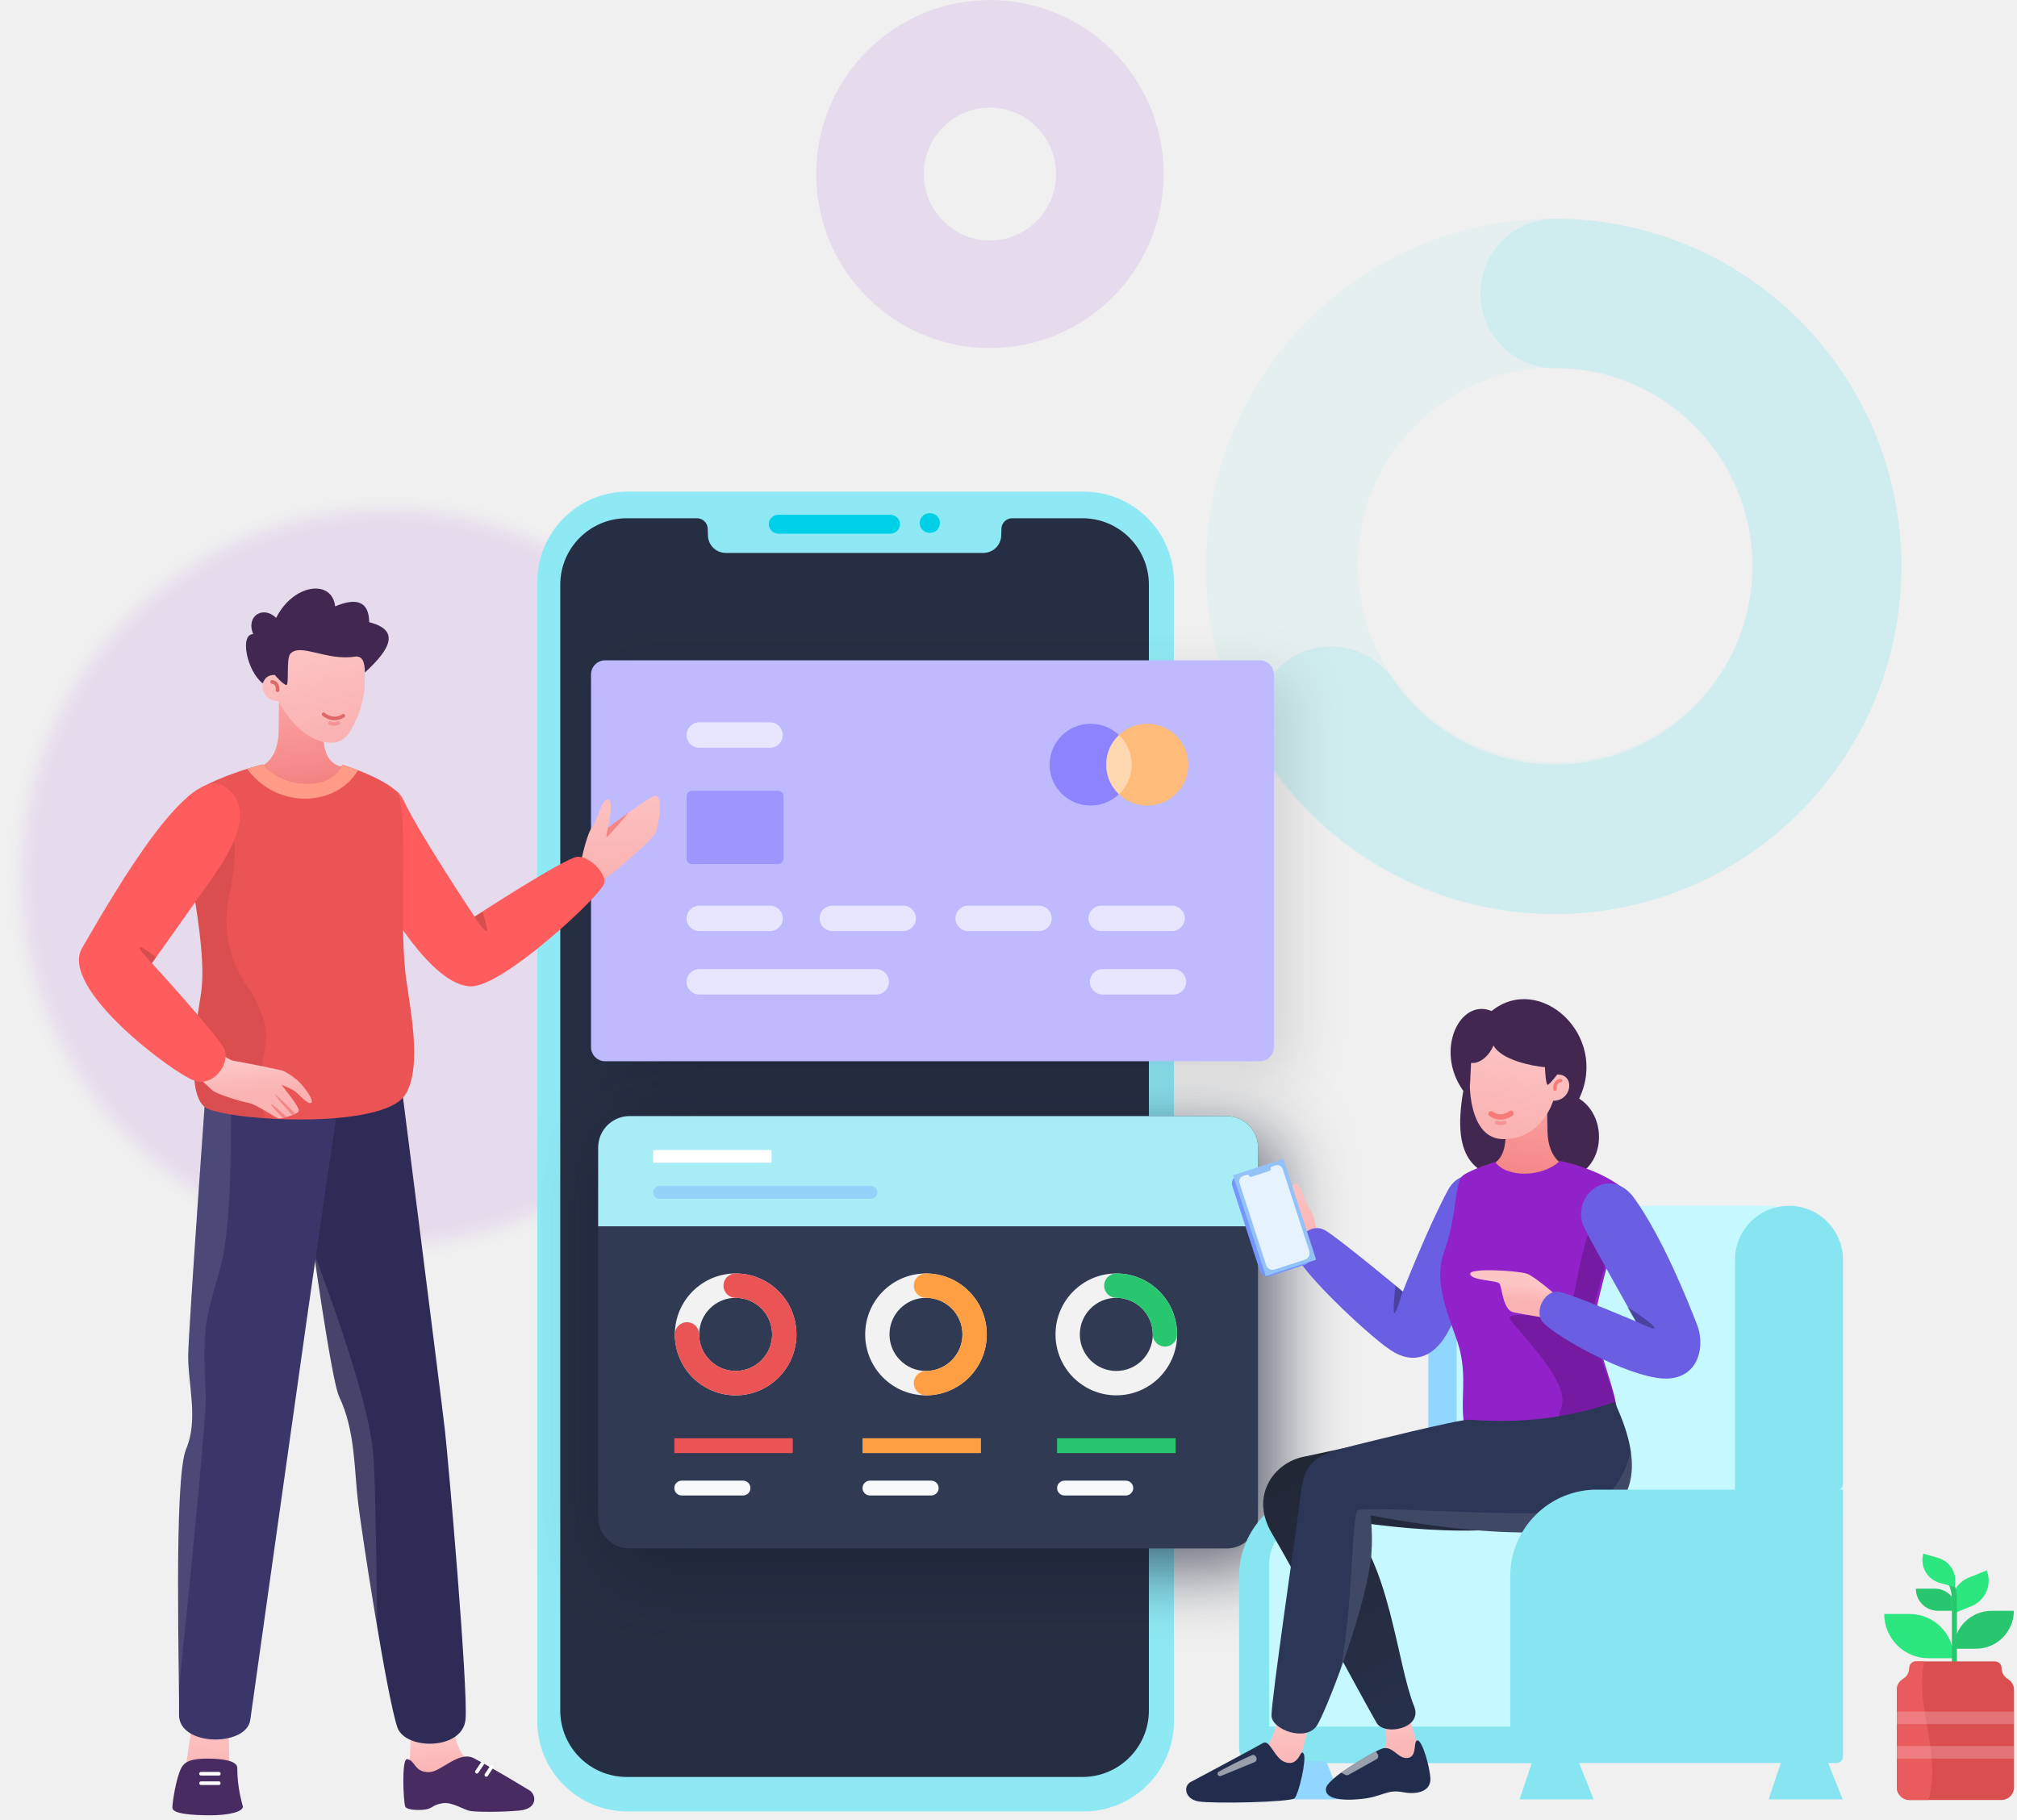
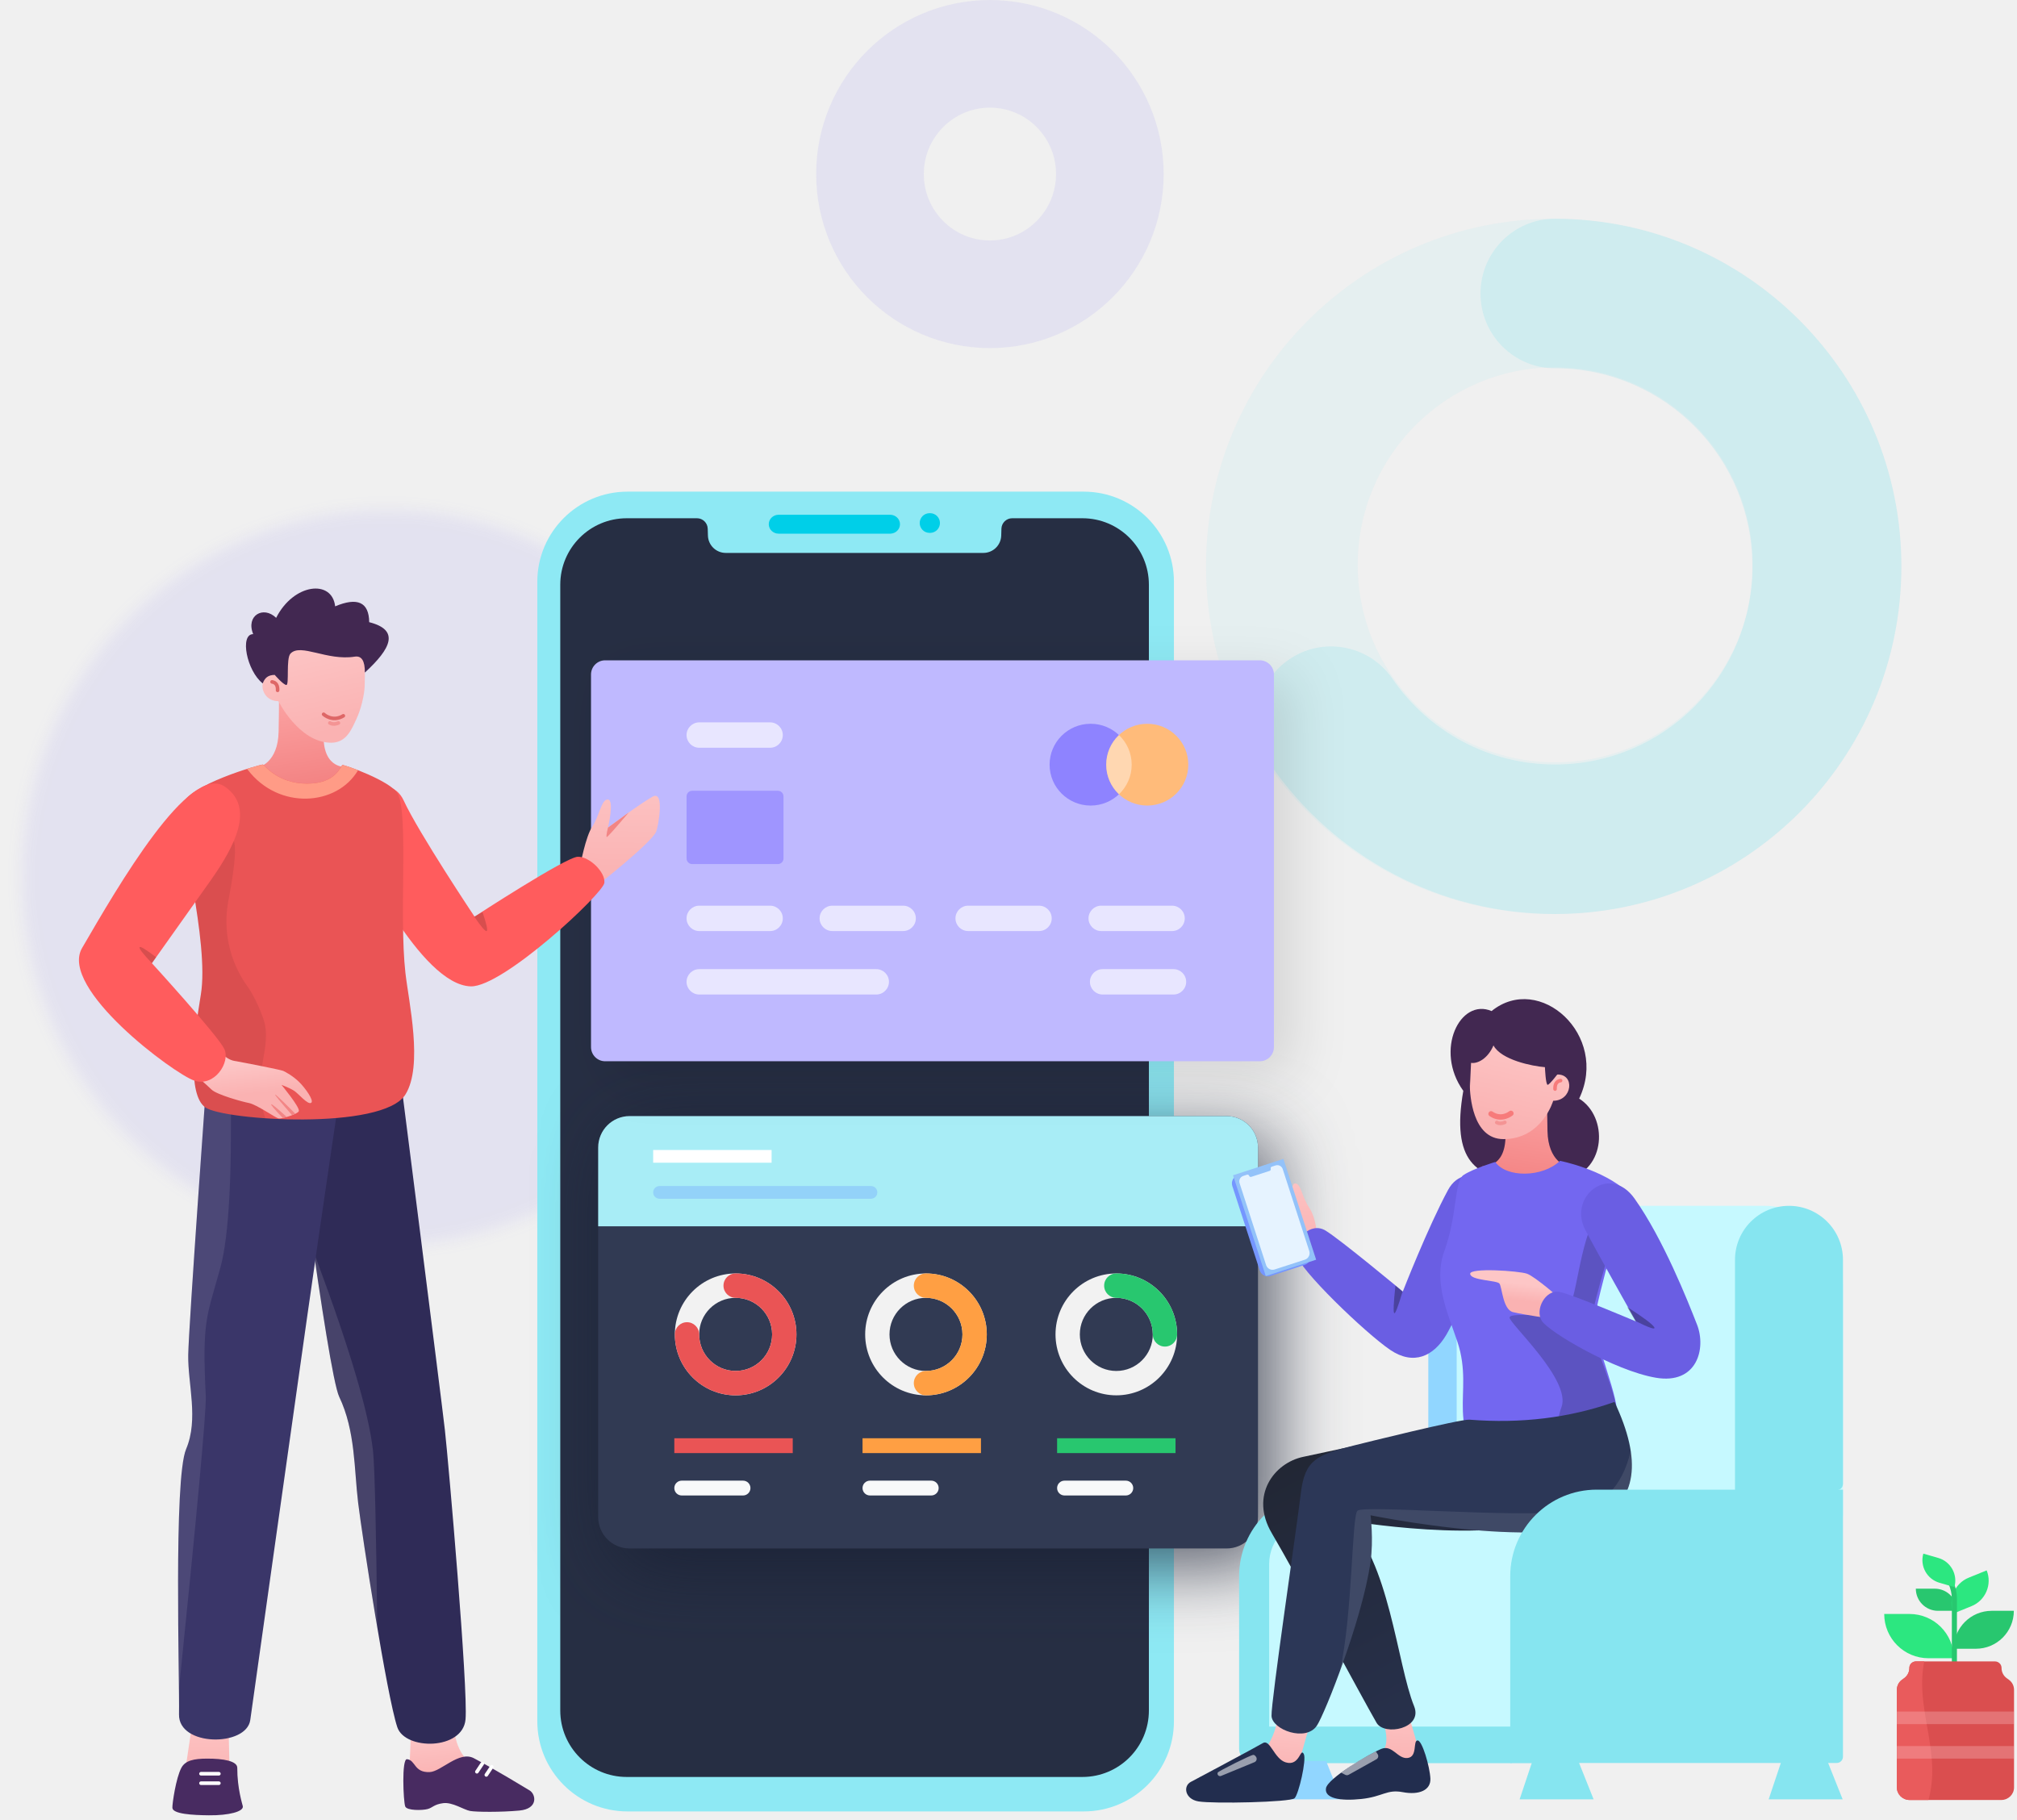
<svg xmlns="http://www.w3.org/2000/svg" xmlns:xlink="http://www.w3.org/1999/xlink" width="562px" height="507px" viewBox="0 0 562 507" version="1.1">
  <defs>
    <filter x="-2.9%" y="-2.9%" width="105.9%" height="105.9%" filterUnits="objectBoundingBox" id="filter-1">
      <feGaussianBlur stdDeviation="2" in="SourceGraphic" />
    </filter>
    <path d="M18.522,0 L38.087,0 C39.71,5.90024691e-16 41.039,1.291 41.086,2.913 L41.142,4.831 C41.219,7.521 43.423,9.661 46.114,9.661 L117.894,9.661 C120.585,9.661 122.788,7.521 122.866,4.831 L122.921,2.913 C122.968,1.291 124.297,2.07451057e-15 125.92,0 L145.486,0 C155.715,-2.00502105e-14 164.008,8.293 164.008,18.522 L164.008,332.223 C164.008,342.452 155.715,350.745 145.486,350.745 L18.522,350.745 C8.293,350.745 -2.29997126e-15,342.452 0,332.223 L0,18.522 C-4.8054561e-15,8.293 8.293,-8.77902741e-15 18.522,0 Z" id="path-2" />
    <path d="M8.757,0 L175.092,0 C179.928,-1.80700981e-14 183.848,3.921 183.848,8.757 L183.848,111.729 C183.848,116.565 179.928,120.486 175.092,120.486 L8.757,120.486 C3.921,120.486 -1.00658751e-14,116.565 0,111.729 L0,8.757 C-5.92265936e-16,3.921 3.921,4.44111258e-15 8.757,0 Z" id="path-4" />
    <filter x="-15.0%" y="-22.8%" width="135.4%" height="153.9%" filterUnits="objectBoundingBox" id="filter-6">
      <feOffset dx="5" dy="5" in="SourceAlpha" result="shadowOffsetOuter1" />
      <feGaussianBlur stdDeviation="10" in="shadowOffsetOuter1" result="shadowBlurOuter1" />
      <feColorMatrix values="0 0 0 0 0.086   0 0 0 0 0.114   0 0 0 0 0.192  0 0 0 0.7 0" type="matrix" in="shadowBlurOuter1" />
    </filter>
    <path d="M3.944,0 L186.337,0 C188.515,0 190.281,1.771 190.281,3.955 L190.281,107.769 C190.281,109.953 188.515,111.723 186.337,111.723 L3.944,111.723 C1.766,111.723 0,109.953 0,107.769 L0,3.955 C0,1.771 1.766,0 3.944,0 Z" id="path-7" />
    <filter x="-9.5%" y="-17.9%" width="125.2%" height="143.0%" filterUnits="objectBoundingBox" id="filter-8">
      <feOffset dx="6" dy="4" in="SourceAlpha" result="shadowOffsetOuter1" />
      <feGaussianBlur stdDeviation="7" in="shadowOffsetOuter1" result="shadowBlurOuter1" />
      <feColorMatrix values="0 0 0 0 0.019   0 0 0 0 0.019   0 0 0 0 0.019  0 0 0 0.11 0" type="matrix" in="shadowBlurOuter1" />
    </filter>
    <linearGradient x1="42.314%" y1="12.631%" x2="50%" y2="69.62%" id="linearGradient-9">
      <stop stop-color="#FDC6C6" offset="0%" />
      <stop stop-color="#FAB2B2" offset="100%" />
    </linearGradient>
    <linearGradient x1="46.204%" y1="-28.186%" x2="50%" y2="91.05%" id="linearGradient-10">
      <stop stop-color="#FDC6C6" offset="0%" />
      <stop stop-color="#FAB2B2" offset="100%" />
    </linearGradient>
    <linearGradient x1="44.814%" y1="-28.186%" x2="62.813%" y2="121.547%" id="linearGradient-11">
      <stop stop-color="#FFAFAF" offset="0%" />
      <stop stop-color="#F07777" offset="100%" />
    </linearGradient>
    <linearGradient x1="31.713%" y1="-6.922%" x2="55.144%" y2="91.239%" id="linearGradient-12">
      <stop stop-color="#FDC6C6" offset="0%" />
      <stop stop-color="#FAB2B2" offset="100%" />
    </linearGradient>
    <linearGradient x1="45.013%" y1="-28.186%" x2="50%" y2="91.05%" id="linearGradient-13">
      <stop stop-color="#FDC6C6" offset="0%" />
      <stop stop-color="#FAB2B2" offset="100%" />
    </linearGradient>
    <linearGradient x1="42.314%" y1="21.16%" x2="50%" y2="65.142%" id="linearGradient-14">
      <stop stop-color="#FDC6C6" offset="0%" />
      <stop stop-color="#FAB2B2" offset="100%" />
    </linearGradient>
    <linearGradient x1="45.136%" y1="-28.186%" x2="62.017%" y2="121.547%" id="linearGradient-15">
      <stop stop-color="#FFAFAF" offset="0%" />
      <stop stop-color="#F07777" offset="100%" />
    </linearGradient>
    <linearGradient x1="31.713%" y1="-6.211%" x2="55.144%" y2="90.724%" id="linearGradient-16">
      <stop stop-color="#FDC6C6" offset="0%" />
      <stop stop-color="#FAB2B2" offset="100%" />
    </linearGradient>
    <linearGradient x1="42.314%" y1="-3.865%" x2="50%" y2="78.281%" id="linearGradient-17">
      <stop stop-color="#FDC6C6" offset="0%" />
      <stop stop-color="#FAB2B2" offset="100%" />
    </linearGradient>
    <linearGradient x1="28.503%" y1="98.647%" x2="77.061%" y2="9.201%" id="linearGradient-18">
      <stop stop-color="#28324F" offset="0%" />
      <stop stop-color="#222735" offset="100%" />
    </linearGradient>
    <linearGradient x1="44.36%" y1="-28.186%" x2="50%" y2="91.05%" id="linearGradient-19">
      <stop stop-color="#FDC6C6" offset="0%" />
      <stop stop-color="#FAB2B2" offset="100%" />
    </linearGradient>
    <linearGradient x1="42.314%" y1="28.061%" x2="50%" y2="61.519%" id="linearGradient-20">
      <stop stop-color="#FDC6C6" offset="0%" />
      <stop stop-color="#FAB2B2" offset="100%" />
    </linearGradient>
    <linearGradient x1="42.314%" y1="8.533%" x2="50%" y2="71.772%" id="linearGradient-21">
      <stop stop-color="#FDC6C6" offset="0%" />
      <stop stop-color="#FAB2B2" offset="100%" />
    </linearGradient>
    <path d="M5.338,0 L27.313,0 C28.339,0 29.171,0.815 29.171,1.82 L29.171,1.872 C29.171,2.984 29.712,4.03 30.626,4.688 L31.196,5.099 C32.111,5.757 32.651,6.803 32.651,7.915 L32.651,35.125 C32.651,37.055 31.053,38.62 29.082,38.62 L3.568,38.62 C1.598,38.62 1.64410348e-13,37.055 1.64410348e-13,35.125 L1.64410348e-13,7.915 C1.64410348e-13,6.803 0.54,5.757 1.455,5.099 L2.024,4.688 C2.878,4.074 3.405,3.122 3.472,2.094 L3.479,1.82 C3.479,0.815 4.311,0 5.338,0 Z" id="path-22" />
  </defs>
  <g id="📝-Pages-New" stroke="none" stroke-width="1" fill="none" fill-rule="evenodd">
    <g id="Error-Dark" transform="translate(-436, -288)">
      <g id="Illustration" transform="translate(442, 303)">
        <g id="Shape">
-           <ellipse id="Oval" fill="#9122c9" opacity="0.1" filter="url(#filter-1)" cx="101.745" cy="229.5" rx="101.745" ry="102.5" />
+           <ellipse id="Oval" fill="#7367f0" opacity="0.1" filter="url(#filter-1)" cx="101.745" cy="229.5" rx="101.745" ry="102.5" />
          <path d="M426.906,45.956 C373.404,45.956 330.032,89.326 330.032,142.826 C330.032,196.326 373.404,239.696 426.906,239.696 C480.408,239.696 523.78,196.326 523.78,142.826 C523.78,89.326 480.408,45.956 426.906,45.956 Z M427.346,87.346 C457.745,87.346 482.388,111.988 482.388,142.386 C482.388,172.784 457.745,197.426 427.346,197.426 C396.947,197.426 372.304,172.784 372.304,142.386 C372.304,111.988 396.947,87.346 427.346,87.346 Z" id="Oval" fill="#00CFE8" fill-rule="nonzero" opacity="0.05" />
-           <ellipse id="Oval" stroke="#9122c9" stroke-width="30" opacity="0.1" cx="269.823" cy="33.5" rx="33.416" ry="33.5" />
+           <ellipse id="Oval" stroke="#7367f0" stroke-width="30" opacity="0.1" cx="269.823" cy="33.5" rx="33.416" ry="33.5" />
          <path d="M427.271,45.956 C480.572,45.956 523.78,89.326 523.78,142.826 C523.78,196.326 480.572,239.696 427.271,239.696 C395.161,239.696 365.687,223.816 347.797,197.796 C341.287,188.326 343.657,175.352 353.091,168.817 C362.43,162.348 375.192,164.615 381.764,173.849 L381.961,174.131 C392.182,188.997 408.951,198.032 427.271,198.032 C457.647,198.032 482.271,173.315 482.271,142.826 C482.271,112.642 458.137,88.116 428.181,87.628 L427.271,87.621 C415.809,87.621 406.517,78.294 406.517,66.788 C406.517,55.283 415.809,45.956 427.271,45.956 Z" id="Path" fill="#00CFE8" fill-rule="nonzero" opacity="0.1" />
        </g>
        <g id="Mobile-Banking-App" transform="translate(16, 122)">
          <g id="Phone3" transform="translate(127.7104, 0)">
            <path d="M25.137,0 L152.247,0 C166.13,-2.55022564e-15 177.384,11.254 177.384,25.137 L177.384,342.625 C177.384,356.508 166.13,367.762 152.247,367.762 L25.137,367.762 C11.254,367.762 -2.32880507e-14,356.508 -2.49882011e-14,342.625 L-2.49882011e-14,25.137 C-2.66883515e-14,11.254 11.254,2.55022564e-15 25.137,0 Z" id="Rectangle" fill="#8EE9F4" />
            <g id="Group-48" transform="translate(6.397456, 7.41094)">
              <mask id="mask-3" fill="white">
                <use xlink:href="#path-2" />
              </mask>
              <use id="Rectangle" fill="#262E43" xlink:href="#path-2" />
              <ellipse id="Oval" fill-opacity="0.549" fill="#E97EFF" mask="url(#mask-3)" cx="62.18" cy="213.477" rx="14.067" ry="14.053" />
              <path d="M24.589,60.217 L140.653,60.217 C143.199,60.217 145.264,62.281 145.264,64.828 C145.264,67.374 143.199,69.439 140.653,69.439 L24.589,69.439 C22.043,69.439 19.978,67.374 19.978,64.828 C19.978,62.281 22.043,60.217 24.589,60.217 Z" id="Rectangle" fill-opacity="0.549" fill="#E97EFF" mask="url(#mask-3)" />
            </g>
            <path d="M98.307,6.438 C99.824,6.438 101.054,7.618 101.054,9.073 C101.054,10.496 99.878,11.655 98.408,11.706 L98.307,11.708 L67.24,11.708 C65.722,11.708 64.492,10.528 64.492,9.073 C64.492,7.65 65.668,6.491 67.139,6.44 L67.24,6.438 L98.307,6.438 Z" id="Path" fill="#00CFE8" fill-rule="nonzero" />
            <path d="M109.441,5.999 C110.958,5.999 112.188,7.228 112.188,8.744 C112.188,10.226 111.012,11.434 109.542,11.487 L109.441,11.488 L109.297,11.488 C107.779,11.488 106.549,10.26 106.549,8.744 C106.549,7.262 107.725,6.054 109.196,6.001 L109.297,5.999 L109.441,5.999 Z" id="Path" fill="#00CFE8" fill-rule="nonzero" />
          </g>
          <g id="BoardPieChart" transform="translate(144.6719, 174)">
            <mask id="mask-5" fill="white">
              <use xlink:href="#path-4" />
            </mask>
            <g id="Rectangle">
              <use fill="black" fill-opacity="1" filter="url(#filter-6)" xlink:href="#path-4" />
              <use fill="#313A53" fill-rule="evenodd" xlink:href="#path-4" />
            </g>
            <polygon id="Rectangle" fill="#A8EDF6" mask="url(#mask-5)" points="-4.125 -4.725 188.562 -4.725 188.562 30.712 -4.125 30.712" />
            <path d="M17.093,19.49 L76.01,19.49 C76.989,19.49 77.782,20.284 77.782,21.262 C77.782,22.241 76.989,23.034 76.01,23.034 L17.093,23.034 C16.114,23.034 15.321,22.241 15.321,21.262 C15.321,20.284 16.114,19.49 17.093,19.49 Z" id="Rectangle" fill="#6FA3FF" opacity="0.366" mask="url(#mask-5)" />
            <rect id="Rectangle" fill="#FFFFFF" mask="url(#mask-5)" x="15.321" y="9.45" width="32.998" height="3.544" />
            <rect id="Rectangle" fill="#EA5455" mask="url(#mask-5)" x="21.213" y="89.774" width="32.998" height="4.134" />
            <path d="M23.28,101.586 L40.359,101.586 C41.501,101.586 42.427,102.512 42.427,103.653 C42.427,104.795 41.501,105.72 40.359,105.72 L23.28,105.72 C22.139,105.72 21.213,104.795 21.213,103.653 C21.213,102.512 22.139,101.586 23.28,101.586 Z" id="Rectangle" fill="#F8F9FA" mask="url(#mask-5)" />
            <rect id="Rectangle" fill="#FF9F43" fill-rule="nonzero" mask="url(#mask-5)" x="73.657" y="89.774" width="32.998" height="4.134" />
            <path d="M75.724,101.586 L92.803,101.586 C93.945,101.586 94.87,102.512 94.87,103.653 C94.87,104.795 93.945,105.72 92.803,105.72 L75.724,105.72 C74.583,105.72 73.657,104.795 73.657,103.653 C73.657,102.512 74.583,101.586 75.724,101.586 Z" id="Rectangle" fill="#F8F9FA" mask="url(#mask-5)" />
            <rect id="Rectangle" fill="#28C76F" mask="url(#mask-5)" x="127.869" y="89.774" width="32.998" height="4.134" />
            <path d="M129.936,101.586 L147.015,101.586 C148.157,101.586 149.082,102.512 149.082,103.653 C149.082,104.795 148.157,105.72 147.015,105.72 L129.936,105.72 C128.794,105.72 127.869,104.795 127.869,103.653 C127.869,102.512 128.794,101.586 129.936,101.586 Z" id="Rectangle" fill="#F8F9FA" mask="url(#mask-5)" />
            <g id="Group-37" mask="url(#mask-5)">
              <g transform="translate(21.21326, 46.65873)" id="Group-5">
                <g transform="translate(0.147314, 0.147654)" />
              </g>
            </g>
            <g id="Group-3" mask="url(#mask-5)">
              <g transform="translate(127.4269, 43.8533)">
                <path d="M16.941,33.96 C26.297,33.96 33.882,26.358 33.882,16.98 C33.882,7.602 26.297,0 16.941,0 C7.585,0 0,7.602 0,16.98 C0,26.358 7.585,33.96 16.941,33.96 Z M16.941,27.168 C11.327,27.168 6.776,22.607 6.776,16.98 C6.776,11.353 11.327,6.792 16.941,6.792 C22.555,6.792 27.106,11.353 27.106,16.98 C27.106,22.607 22.555,27.168 16.941,27.168 Z" id="Oval" fill="#F2F2F2" />
                <path d="M33.882,16.98 C33.882,7.602 26.297,0 16.941,0 C15.07,0 13.553,1.52 13.553,3.396 C13.553,5.272 15.07,6.792 16.941,6.792 C22.491,6.792 27.002,11.25 27.104,16.789 L27.106,16.98 C27.106,18.856 28.623,20.376 30.494,20.376 C32.365,20.376 33.882,18.856 33.882,16.98 Z" id="Path" fill="#28C76F" />
              </g>
            </g>
            <g id="Group-4" mask="url(#mask-5)">
              <g transform="translate(74.39373, 43.8533)">
                <path d="M16.941,33.96 C26.297,33.96 33.882,26.358 33.882,16.98 C33.882,7.602 26.297,0 16.941,0 C7.585,0 0,7.602 0,16.98 C0,26.358 7.585,33.96 16.941,33.96 Z M16.941,27.168 C11.327,27.168 6.776,22.607 6.776,16.98 C6.776,11.353 11.327,6.792 16.941,6.792 C22.555,6.792 27.106,11.353 27.106,16.98 C27.106,22.607 22.555,27.168 16.941,27.168 Z" id="Oval" fill="#F2F2F2" fill-rule="evenodd" />
                <path d="M16.941,33.96 C26.297,33.96 33.882,26.358 33.882,16.98 C33.882,7.602 26.297,0 16.941,0 C15.07,0 13.553,1.52 13.553,3.396 C13.553,5.272 15.07,6.792 16.941,6.792 C22.555,6.792 27.106,11.353 27.106,16.98 C27.106,22.543 22.658,27.065 17.132,27.167 L16.941,27.168 C15.07,27.168 13.553,28.689 13.553,30.564 C13.553,32.44 15.07,33.96 16.941,33.96 Z" id="Path" fill="#FF9F43" fill-rule="nonzero" />
              </g>
            </g>
            <g id="Group-6" mask="url(#mask-5)">
              <g transform="translate(21.36058, 43.8533)">
                <path d="M16.941,33.96 C26.297,33.96 33.882,26.358 33.882,16.98 C33.882,7.602 26.297,0 16.941,0 C7.585,0 0,7.602 0,16.98 C0,26.358 7.585,33.96 16.941,33.96 Z M16.941,27.168 C11.327,27.168 6.776,22.607 6.776,16.98 C6.776,11.353 11.327,6.792 16.941,6.792 C22.555,6.792 27.106,11.353 27.106,16.98 C27.106,22.607 22.555,27.168 16.941,27.168 Z" id="Oval" fill="#F2F2F2" />
                <path d="M0,16.98 C0,26.358 7.585,33.96 16.941,33.96 C26.297,33.96 33.882,26.358 33.882,16.98 C33.882,7.602 26.297,0 16.941,0 C15.07,0 13.553,1.52 13.553,3.396 C13.553,5.272 15.07,6.792 16.941,6.792 C22.555,6.792 27.106,11.353 27.106,16.98 C27.106,22.607 22.555,27.168 16.941,27.168 C11.327,27.168 6.776,22.607 6.776,16.98 C6.776,15.105 5.259,13.584 3.388,13.584 C1.517,13.584 0,15.105 0,16.98 Z" id="Path" fill="#EA5455" />
              </g>
            </g>
          </g>
          <g id="VisaCard2" transform="translate(142.6764, 47)">
            <g id="Rectangle">
              <use fill="black" fill-opacity="1" filter="url(#filter-8)" xlink:href="#path-7" />
              <use fill="#BFB9FF" fill-rule="evenodd" xlink:href="#path-7" />
            </g>
            <g id="Group-46" transform="translate(26.61962, 16.69957)">
              <g id="Group-45" transform="translate(0, 0.982327)">
                <g id="Group-43" transform="translate(101.1545, 0)">
                  <ellipse id="Oval" fill="#8E83FF" cx="11.437" cy="11.395" rx="11.437" ry="11.395" />
                  <ellipse id="Oval-Copy-10" fill="#FFBB7A" cx="27.211" cy="11.395" rx="11.437" ry="11.395" />
                  <path d="M19.22,3.243 L19.325,3.145 C21.511,5.22 22.873,8.149 22.873,11.395 C22.873,14.641 21.511,17.57 19.325,19.645 C17.137,17.571 15.775,14.641 15.775,11.395 C15.775,8.2 17.094,5.312 19.22,3.243 L19.325,3.145 L19.22,3.243 Z" id="Path" fill-opacity="0.416" fill="#FFFFFF" />
                </g>
                <path d="M1.577,18.664 L25.437,18.664 C26.308,18.664 27.014,19.368 27.014,20.236 L27.014,37.525 C27.014,38.393 26.308,39.097 25.437,39.097 L1.577,39.097 C0.706,39.097 4.37832775e-14,38.393 4.37832775e-14,37.525 L4.37832775e-14,20.236 C4.37832775e-14,19.368 0.706,18.664 1.577,18.664 Z" id="Rectangle" fill="#9F95FF" />
              </g>
              <g id="Group-44" transform="translate(0, 0.589397)" fill="#FFFFFF" fill-opacity="0.647">
                <path d="M3.549,51.081 L23.268,51.081 C25.228,51.081 26.817,52.664 26.817,54.617 C26.817,56.57 25.228,58.154 23.268,58.154 L3.549,58.154 C1.589,58.154 -9.10692171e-14,56.57 -9.10692171e-14,54.617 C-9.10692171e-14,52.664 1.589,51.081 3.549,51.081 Z" id="Rectangle" />
                <path d="M3.549,68.763 L52.845,68.763 C54.805,68.763 56.394,70.346 56.394,72.299 C56.394,74.252 54.805,75.836 52.845,75.836 L3.549,75.836 C1.589,75.836 -8.7566555e-14,74.252 -8.7566555e-14,72.299 C-8.7566555e-14,70.346 1.589,68.763 3.549,68.763 Z" id="Rectangle" />
                <path d="M115.943,68.763 L135.661,68.763 C137.622,68.763 139.211,70.346 139.211,72.299 C139.211,74.252 137.622,75.836 135.661,75.836 L115.943,75.836 C113.983,75.836 112.394,74.252 112.394,72.299 C112.394,70.346 113.983,68.763 115.943,68.763 Z" id="Rectangle" />
                <path d="M3.549,0 L23.268,0 C25.228,0 26.817,1.583 26.817,3.536 C26.817,5.489 25.228,7.073 23.268,7.073 L3.549,7.073 C1.589,7.073 0,5.489 0,3.536 C0,1.583 1.589,0 3.549,0 Z" id="Rectangle" />
                <path d="M40.62,51.081 L60.338,51.081 C62.298,51.081 63.887,52.664 63.887,54.617 C63.887,56.57 62.298,58.154 60.338,58.154 L40.62,58.154 C38.659,58.154 37.07,56.57 37.07,54.617 C37.07,52.664 38.659,51.081 40.62,51.081 Z" id="Rectangle-Copy-38" />
                <path d="M78.479,51.081 L98.197,51.081 C100.157,51.081 101.746,52.664 101.746,54.617 C101.746,56.57 100.157,58.154 98.197,58.154 L78.479,58.154 C76.518,58.154 74.929,56.57 74.929,54.617 C74.929,52.664 76.518,51.081 78.479,51.081 Z" id="Rectangle-Copy-39" />
                <path d="M115.549,51.081 L135.267,51.081 C137.227,51.081 138.816,52.664 138.816,54.617 C138.816,56.57 137.227,58.154 135.267,58.154 L115.549,58.154 C113.589,58.154 112,56.57 112,54.617 C112,52.664 113.589,51.081 115.549,51.081 Z" id="Rectangle-Copy-40" />
              </g>
            </g>
          </g>
          <g id="Men1.1" transform="translate(0, 27)">
            <g id="LLeg" transform="translate(58.5127, 131.4736)">
              <path d="M45.86,184.217 C45.86,184.217 45.724,192.9 51.056,195.984 C56.388,199.069 64.65,204.8 64.65,204.8 L33.223,205.865 L34.119,184.139 L45.86,184.217 Z" id="Path" fill="url(#linearGradient-9)" />
              <path d="M32.892,194.731 C35.322,194.982 34.791,198.497 39.2,198.326 C42.413,198.201 47.424,192.275 51.546,194.47 C57.837,197.82 65.214,202.338 67.023,203.413 C68.832,204.49 69.547,208.547 64.202,209.045 C59.09,209.521 52.191,209.468 50.462,209.153 C48.734,208.838 45.528,206.634 42.948,206.986 C40.369,207.339 40.075,208.228 38.634,208.622 C37.192,209.016 32.841,209.101 32.39,207.886 C31.872,206.492 31.353,194.573 32.892,194.731 Z" id="Path" fill="#482B61" />
              <path d="M30.456,-1.74975703e-14 C30.456,-1.74975703e-14 42.444,94.099 43.447,102.998 C44.449,111.898 49.952,175.205 49.199,183.65 C48.432,192.25 32.344,192.296 30.186,185.808 C27.232,176.926 20.404,132.541 19.274,123.272 C18.145,114.003 18.542,103.242 14.003,93.751 C10.753,86.956 -3.0465246e-14,2.413 -3.0465246e-14,2.413 L30.456,-1.74975703e-14 Z" id="Path" fill="#2F2B57" />
              <path d="M23.41,108.74 L23.452,109.164 C23.91,114.079 24.294,130.36 24.603,158.008 L23.913,153.878 C21.749,140.784 19.828,127.813 19.274,123.272 C18.169,114.196 18.526,103.69 14.28,94.346 L14.003,93.751 C12.573,90.761 9.689,72.711 6.908,53.437 L7.782,55.775 C17.065,80.742 22.275,98.398 23.41,108.74 Z" id="Path" fill-opacity="0.192" fill="#FFFFFF" opacity="0.591" />
              <line x1="53.869" y1="195.981" x2="52.366" y2="198.23" id="Path-10" stroke="#FFFFFF" stroke-linecap="round" />
              <line x1="56.495" y1="196.86" x2="54.991" y2="199.11" id="Path-10" stroke="#FFFFFF" stroke-linecap="round" />
            </g>
            <g id="RLeg" transform="translate(25.69442, 133.7766)">
              <polygon id="Path" fill="url(#linearGradient-10)" points="5.654 183.906 2.842 202.896 16.435 202.827 15.99 183.553" />
              <path d="M0.337,205.968 C0.291,204.86 1.323,197.674 2.842,194.829 C3.943,192.765 6.386,192.281 9.96,192.267 C14.57,192.249 18.422,192.946 18.417,194.829 C18.401,200.589 19.861,205.019 19.96,205.526 C20.248,207.011 16.125,208.119 10.493,208.063 C5.884,208.017 0.408,207.696 0.337,205.968 Z" id="Path" fill="#482B61" />
              <path d="M47.865,0.787 C47.865,0.787 41.632,42.784 37.86,69.357 C34.152,95.469 23.173,173.355 22.038,181.509 C20.997,188.994 1.985,188.994 2.185,179.929 C2.385,170.864 0.625,114.376 4.165,106.012 C7.705,97.649 4.623,87.915 4.752,79.79 C4.881,71.665 9.972,1.33 9.972,1.33 L47.865,0.787 Z" id="Path" fill="#3A3669" />
              <path d="M13.768,55.248 L13.47,56.328 C9.861,69.296 8.616,70.464 9.638,91.147 L9.649,91.567 C9.685,96.771 7.21,123.698 2.225,172.349 L2.203,169.325 C2.028,149.477 1.297,113.592 4.075,106.237 L4.165,106.012 C7.705,97.649 4.623,87.915 4.752,79.79 C4.881,71.665 9.972,1.33 9.972,1.33 L16.475,1.236 L16.542,4.458 C17.01,29.62 16.085,46.549 13.768,55.248 L13.768,55.248 Z" id="Path" fill-opacity="0.192" fill="#FFFFFF" opacity="0.462" />
              <line x1="8.313" y1="196.479" x2="13.289" y2="196.479" id="Path-9" stroke="#FFFFFF" stroke-linecap="round" />
              <line x1="8.313" y1="199.118" x2="13.289" y2="199.118" id="Path-9" stroke="#FFFFFF" stroke-linecap="round" />
            </g>
            <g id="Head" transform="translate(46.01984, 0)">
              <path d="M4.223,49.711 C4.223,49.711 9.43,48.483 9.611,39.907 C9.792,31.331 9.665,28.404 9.665,28.404 L22.01,28.196 C22.01,28.196 22.135,37.754 22.136,41.211 C22.141,50.495 28.578,49.711 28.578,49.711 C28.578,49.711 27.24,57.24 16.847,57.827 C8.732,58.287 4.223,49.711 4.223,49.711 Z" id="Path" fill="url(#linearGradient-11)" />
              <g id="Head1" transform="translate(0.513241, 0)">
                <path d="M8.018,24.069 C2.901,23.87 3.736,31.399 9.051,31.389 C9.051,31.389 14.763,42.933 23.732,42.963 C28.052,42.977 29.462,39.11 30.757,36.395 C32.052,33.68 33.002,29.618 33.081,27.132 C33.166,24.481 33.177,15.77 33.177,15.77 L7.819,15.759 L8.018,24.069 Z" id="Path" fill="url(#linearGradient-12)" />
                <path d="M23.37,37.586 C24.177,37.927 25.074,37.728 25.743,37.337" id="Path" stroke="#F49494" stroke-linecap="round" transform="translate(24.55681, 37.54876) rotate(6) translate(-24.55681, -37.54876) " />
                <path d="M8.529,28.493 C8.852,27.328 8.711,26.311 7.56,25.848" id="Path-8" stroke="#DE6767" stroke-linecap="round" transform="translate(8.119765, 27.17047) rotate(-13) translate(-8.119765, -27.17047) " />
                <path d="M8.018,24.069 C8.018,24.069 10.371,26.799 11.241,26.874 C12.112,26.949 11.119,19.487 12.401,18.128 C15.217,15.14 22.574,20.216 30.311,18.976 C32.222,18.67 33.16,20.15 33.126,23.415 C40.358,16.786 42.98,11.557 34.338,9.373 C34.269,3.763 31.058,2.355 24.849,4.957 C24.019,-2.622 13.291,-1.478 8.408,8.164 C4.873,4.707 -0.095,7.498 2.014,12.699 C-1.792,12.699 0.191,22.925 4.676,26.439 C5.211,24.904 6.189,24.069 8.018,24.069 Z" id="Path" fill="#422851" />
                <path d="M21.815,34.324 C21.815,34.324 23.572,37.18 27.012,36.159" id="Path" stroke="#DE6767" stroke-linecap="round" transform="translate(24.41357, 35.35145) rotate(-15) translate(-24.41357, -35.35145) " />
              </g>
            </g>
            <g id="LArm" transform="translate(75.02373, 54.90718)">
              <g id="Group-3" transform="translate(76.13706, 15.72189) rotate(4) translate(-76.13706, -15.72189) translate(65.13706, 2.221892)">
                <path d="M-6.9945718e-14,20.903 C-6.9945718e-14,20.903 0.893,12.681 2.627,9.701 C4.36,6.72 4.589,1.9 6.425,1.948 C8.26,1.997 6.968,9.757 6.968,9.757 C6.968,9.757 15.025,2.783 18.729,0.315 C22.109,-1.936 20.903,8.572 20.445,9.932 C19.355,13.172 5.027,26.111 5.027,26.111 C5.027,26.111 0.382,21.603 -6.9945718e-14,20.903 Z" id="Path" fill="url(#linearGradient-13)" />
                <path d="M6.968,9.757 C6.671,11.527 6.627,12.404 6.836,12.39 C7.045,12.375 8.915,9.963 12.444,5.155 L6.968,9.757 Z" id="Path" fill="#F28585" />
              </g>
              <path d="M15.44,4.122 C19.608,13.161 35.197,36.516 35.197,36.516 C35.197,36.516 60.742,19.861 63.992,19.826 C67.243,19.792 71.656,24.105 71.379,27.082 C71.101,30.058 43.132,56.166 34.162,55.947 C20.214,55.605 2.724,19.334 0.928,14.486 C-3.882,1.5 11.375,-4.694 15.44,4.122 Z" id="Path" fill="#FF5C5D" />
              <path d="M35.104,36.499 C37.071,39.38 38.23,40.726 38.582,40.536 C38.935,40.347 38.548,38.587 37.423,35.254 L35.104,36.499 Z" id="Path-5" fill-opacity="0.16" fill="#000000" />
            </g>
            <g id="Body" transform="translate(28.63671, 49.0406)">
              <path d="M0.131,11.435 C-1.177,17.711 7.785,49.341 5.319,64.138 C3.369,75.841 1.507,91.955 6.562,95.533 C11.708,99.175 56.008,102.067 62.322,91.955 C67.331,83.932 63.231,66.141 62.322,58.025 C60.51,41.834 63.246,13.854 60.172,8.131 C58.265,4.581 45.265,0.003 44.777,0.144 C44.288,0.286 43.14,5.317 34.92,5.317 C26.7,5.317 23.07,0.144 22.628,0.003 C22.186,-0.139 1.316,5.757 0.131,11.435 Z" id="Path" fill="#EA5455" />
              <path d="M22.607,2.99938892e-05 L22.628,0.003 C23.07,0.144 26.7,5.317 34.92,5.317 C43.14,5.317 44.288,0.286 44.777,0.144 C44.953,0.093 46.759,0.657 49.085,1.565 L49.075,1.672 C43.199,11.539 27.041,12.755 18.404,1.467 L18.208,1.206 L19.172,0.907 C20.936,0.37 22.198,0.048 22.542,0.005 L22.607,2.99938892e-05 Z" id="Path" fill="#FF9B86" />
              <path d="M0.159,15.794 L0.883,15.895 C8.567,16.994 13.073,18.732 14.402,21.111 C15.274,22.672 14.869,27.951 13.186,36.948 L13.007,37.892 C11.446,46.047 13.231,54.484 17.943,61.29 L18.208,61.666 C19.802,63.896 21.271,66.832 22.616,70.474 C25.735,78.922 19.1,86.04 23.302,98.608 L22.444,98.545 C14.634,97.947 8.317,96.774 6.562,95.533 C1.507,91.955 3.369,75.841 5.319,64.138 C7.418,51.547 1.242,26.77 0.159,15.794 Z" id="Path" fill-opacity="0.067" fill="#000000" />
            </g>
            <g id="Rarm" transform="translate(0, 54.33058)">
              <g id="Group-2" transform="translate(32.00589, 73.3703)">
                <path d="M5.768,0 C5.768,0 8.717,3.479 11.234,3.912 C13.751,4.345 24.285,6.405 24.928,6.711 C25.536,6.999 27.614,8.093 29.391,9.848 C30.931,11.37 33.594,14.976 32.701,15.596 C31.747,16.26 29.169,13.007 27.876,12.203 C26.52,11.36 24.436,10.613 24.436,10.613 C24.436,10.613 29.591,16.832 29.263,17.919 C29.024,18.712 24.64,20.066 23.703,19.964 C22.766,19.862 17.601,16.081 15.279,15.641 C13.669,15.336 6.46,13.383 4.94,11.917 C3.42,10.45 -3.48174241e-14,7.473 -3.48174241e-14,7.473 L5.768,0 Z" id="Path" fill="url(#linearGradient-14)" />
                <path d="M28.269,18.639 C24.673,15.016 22.8,13.235 22.65,13.296 C22.5,13.358 24.067,15.265 27.35,19.018 L28.269,18.639 Z" id="Path" fill="#F28585" />
                <path d="M25.865,19.532 C23.171,17.064 21.736,15.889 21.56,16.008 C21.384,16.127 22.463,17.402 24.796,19.834 L25.865,19.532 Z" id="Path" fill="#F28585" />
              </g>
              <path d="M40.706,0.901 C49.036,6.763 43.471,17.417 36.56,27.191 C30.105,36.319 20.321,50.07 20.321,50.07 C20.321,50.07 38.718,70.223 40.496,73.952 C42.273,77.68 37.734,84.683 32.093,82.771 C26.45,80.858 -5.658,57.073 0.872,45.833 C10.845,28.664 30.868,-6.022 40.706,0.901 Z" id="Path" fill="#FF5C5D" />
              <path d="M20.321,50.07 C17.804,47.408 16.663,45.922 16.898,45.614 C17.133,45.306 18.669,46.24 21.506,48.417 L20.321,50.07 Z" id="Path-6" fill-opacity="0.16" fill="#000000" />
            </g>
          </g>
          <g id="Group-7" transform="translate(307.3031, 141)">
            <path d="M40.065,137.093 L108.663,137.093 L108.663,137.093 L108.663,209.26 C108.663,211.469 106.872,213.26 104.663,213.26 L19.954,213.26 C17.745,213.26 15.954,211.469 15.954,209.26 L15.954,161.204 C15.954,147.888 26.749,137.093 40.065,137.093 Z" id="Rectangle" fill="#86E5F0" />
            <polygon id="Rectangle" fill="#86E5F0" points="24.33 198.224 91.966 198.224 91.966 213.26 24.33 213.26" />
            <polygon id="Path" fill="#86E5F0" points="110.466 212.715 114.732 223.401 94.107 223.401 97.681 212.715" />
            <polygon id="Path" fill="#91D6FF" points="40.195 212.715 44.461 223.401 23.836 223.401 27.41 212.715" />
            <polygon id="Path" fill="#86E5F0" points="179.859 212.715 184.125 223.401 163.5 223.401 167.074 212.715" />
            <path d="M92.256,58.375 L109.189,58.008 L109.189,58.008 L109.189,144.277 L68.667,144.277 L68.667,82.481 C68.667,69.368 79.146,58.659 92.256,58.375 Z" id="Rectangle" fill="#91D6FF" />
            <path d="M100.684,58.008 L162.365,58.008 C174.426,58.008 184.205,67.786 184.205,79.848 L184.205,144.288 C184.205,145.253 183.422,146.035 182.457,146.035 L76.573,146.035 L76.573,146.035 L76.573,82.119 C76.573,68.803 87.368,58.008 100.684,58.008 Z" id="Rectangle" fill="#C6F9FF" />
            <path d="M169.164,58.008 C177.471,58.008 184.205,64.742 184.205,73.048 L184.205,135.499 C184.205,136.464 183.422,137.246 182.457,137.246 L154.124,137.246 L154.124,137.246 L154.124,73.048 C154.124,64.742 160.858,58.008 169.164,58.008 Z" id="Rectangle" fill="#86E5F0" />
            <path d="M36.93,145.199 L104.387,145.199 L104.387,145.199 L104.387,203.124 L24.33,203.124 L24.33,157.799 C24.33,150.84 29.971,145.199 36.93,145.199 Z" id="Rectangle" fill="#C6F9FF" />
            <g id="Wom1.4" transform="translate(72.5538, 112.5) scale(-1, 1) translate(-72.5538, -112.5) translate(0.053803, 0)">
              <g id="Head" transform="translate(28.82299, 0.409712)">
                <path d="M8.814,50.104 C-1.931,47.6 -2.639,32.842 5.53,27.723 C-2.895,10.051 16.589,-7.494 29.934,3.326 C38.684,-0.421 45.954,14.202 37.813,25.559 C41.227,45.059 34.28,50.099 21.756,50.313 L8.814,50.104 Z" id="Path" fill="#422851" />
                <path d="M8.948,46.58 C8.948,46.58 14.175,45.352 14.356,36.782 C14.538,28.212 14.41,25.286 14.41,25.286 L25.924,25.079 C25.924,25.079 26.05,34.63 26.052,38.084 C26.056,47.363 32.518,46.58 32.518,46.58 C32.518,46.58 31.175,54.103 20.742,54.69 C12.596,55.149 8.948,46.58 8.948,46.58 Z" id="Path" fill="url(#linearGradient-15)" />
                <path d="M11.726,21.007 C6.59,20.808 7.428,28.332 12.763,28.321 C12.763,28.321 15.863,39.009 26.622,39.009 C35.36,39.009 35.929,26.552 36.008,24.068 C36.093,21.418 36.104,12.713 36.104,12.713 L11.526,12.702 L11.726,21.007 Z" id="Path" fill="url(#linearGradient-16)" />
                <path d="M24.738,30.973 C24.738,30.973 26.505,33.83 29.956,32.813" id="Path" stroke="#F77B7B" stroke-width="1.5" stroke-linecap="round" transform="translate(27.34692, 32.00235) rotate(-18) translate(-27.34692, -32.00235) " />
                <path d="M26.235,34.383 C27.045,34.723 27.813,34.723 28.485,34.332" id="Path" stroke="#F49494" stroke-linecap="round" transform="translate(27.36018, 34.48209) rotate(2) translate(-27.36018, -34.48209) " />
                <path d="M11.963,25.18 C12.286,24.016 12.143,22.999 10.988,22.535" id="Path-8" stroke="#F77B7B" stroke-linecap="round" transform="translate(11.55038, 23.85726) rotate(-13) translate(-11.55038, -23.85726) " />
                <path d="M10.914,20.077 C10.914,20.077 13.729,23.857 14.299,23.877 C14.87,23.897 15.069,18.961 15.069,18.961 C18.523,18.697 27.263,16.956 29.405,12.899 C30.904,16.479 33.768,18.069 35.65,17.763 L36.006,25.368 L36.885,10.079 L10.225,10.079 L10.914,20.077 Z" id="Path" fill="#422851" />
              </g>
              <g id="LLeg" transform="translate(32.50045, 116.0156)">
                <path d="M57.878,82.103 C57.878,82.103 53.27,91.415 57.047,94.35 C60.831,97.285 70.824,102.785 70.824,102.785 L44.349,101.12 L50.234,80.811 L57.878,82.103 Z" id="Path" fill="url(#linearGradient-17)" />
                <path d="M46.91,90.965 C48.216,91.118 46.821,95.519 49.65,95.854 C52.473,96.188 53.845,92.018 57.049,93.34 C60.253,94.662 71.937,101.497 72.397,104.291 C72.863,107.085 68.509,107.907 62.539,107.276 C56.569,106.645 55.469,104.52 50.987,105.376 C46.511,106.231 43.158,104.867 43.305,101.595 C43.453,98.323 45.603,90.813 46.91,90.965 Z" id="Path" fill="#222D4E" />
                <path d="M58.51,94.018 L58,94.784 C57.694,95.243 57.818,95.864 58.278,96.17 C58.299,96.185 58.322,96.199 58.345,96.211 L66.075,100.528 C66.365,100.69 66.718,100.697 67.015,100.546 L68.184,99.953 L68.184,99.953 C66.259,98.557 64.684,97.509 62.944,96.479 C61.608,95.689 60.129,94.874 58.51,94.018 Z" id="Path-14" fill-opacity="0.541" fill="#FFFFFF" />
                <path d="M17.997,0.028 C26.012,0.386 70.621,10.258 78.726,11.935 C86.831,13.613 93.683,22.688 87.502,33.198 C80.561,44.995 62.651,78.498 58.302,86.051 C56.15,89.789 45.292,87.693 47.843,81.419 C52.597,69.722 54.805,40.34 66.927,29.627 C66.927,29.627 26.161,36.726 8.552,28.594 C-4.246,22.683 -1.351,-0.838 17.997,0.028 Z" id="Path" fill="url(#linearGradient-18)" />
              </g>
              <g id="LArm" transform="translate(56.67376, 49.5)">
                <path d="M50.613,19.12 C50.613,19.12 50.523,12.595 52.804,9.184 C55.085,5.774 55.176,2.152 56.902,2.27 C58.629,2.389 56.919,10.809 56.919,10.809 C56.919,10.809 59.11,9.971 60.684,8.912 C62.257,7.853 67.029,2.631 68.144,3.557 C70.035,5.133 66.99,14.027 65.331,15.805 C63.667,17.583 54.576,23.432 54.576,23.432 L50.613,19.12 Z" id="Path" fill="url(#linearGradient-19)" />
                <path d="M1.359,15.21 C5.087,23.863 11.914,39.758 14.728,44.5 C18.255,50.439 23.817,53.056 30.328,48.649 C37.171,44.019 56.011,25.96 56.564,21.869 C57.111,17.779 52.5,12.87 48.327,15.412 C44.155,17.953 26.817,32.39 26.817,32.39 C26.817,32.39 19.82,14.443 14.191,4.046 C9.316,-4.949 -4.317,2.056 1.359,15.21 Z" id="Path" fill="#6A5EE3" />
                <path d="M26.889,32.399 C28.142,36.651 28.915,38.654 29.208,38.408 C29.501,38.161 29.389,35.603 28.872,30.732 L26.889,32.399 Z" id="Path" fill-opacity="0.303" fill="#000000" />
              </g>
              <g id="PhoneMini4" transform="translate(119.6433, 61.43124) scale(-1, 1) rotate(-18) translate(-119.6433, -61.43124) translate(111.1433, 45.93124)">
                <g id="Group-3" transform="translate(0, -0)">
                  <path d="M2.87,1.091 L12.827,1.091 C14.152,1.091 15.227,2.166 15.227,3.491 L15.227,28.222 C15.227,29.548 14.152,30.622 12.827,30.622 L2.87,30.622 C1.544,30.622 0.47,29.548 0.47,28.222 L0.47,3.491 C0.47,2.166 1.544,1.091 2.87,1.091 Z" id="Rectangle" fill="#7596FF" fill-rule="nonzero" />
                  <rect id="Rectangle" fill="#93C2F9" x="1.581" y="0.703" width="14.757" height="29.531" />
                  <path d="M4.219,1.758 L5.338,1.758 C5.566,1.758 5.756,1.922 5.795,2.139 L5.802,2.223 C5.802,2.479 6.01,2.687 6.267,2.687 L11.664,2.687 C11.892,2.687 12.081,2.523 12.121,2.306 L12.128,2.223 C12.128,1.966 12.336,1.758 12.592,1.758 L13.706,1.758 C14.533,1.758 15.212,2.395 15.277,3.206 L15.283,3.337 L15.283,3.337 L15.261,27.352 C15.259,28.399 14.41,29.248 13.362,29.25 L4.508,29.25 C3.506,29.252 2.685,28.474 2.616,27.489 L2.611,27.353 C2.611,27.353 2.611,27.352 2.613,27.352 L2.634,3.342 C2.635,2.467 3.344,1.758 4.219,1.758 Z" id="Rectangle" fill="#E6F3FF" fill-rule="nonzero" />
                </g>
              </g>
              <g id="Body" transform="translate(20.7715, 45.4684)">
-                 <path d="M0,8.816 C0,8.816 8.985,38.918 9.251,44.617 C9.517,50.316 1.902,67.064 3.199,71.297 C6.188,81.08 44.352,85.292 45.81,72.132 C46.49,65.995 45.075,60.487 46.706,53.255 C48.331,46.023 54.862,35.277 51.157,25.173 C47.453,15.07 48.445,5.722 45.796,3.956 C43.146,2.189 36.953,0.313 36.953,0.313 C33.941,4.748 23.773,4.683 18.921,-4.99600361e-14 C18.921,-4.99600361e-14 6.867,2.34 0,8.816 Z" id="Path" fill="#9122c9" />
+                 <path d="M0,8.816 C0,8.816 8.985,38.918 9.251,44.617 C9.517,50.316 1.902,67.064 3.199,71.297 C6.188,81.08 44.352,85.292 45.81,72.132 C46.49,65.995 45.075,60.487 46.706,53.255 C48.331,46.023 54.862,35.277 51.157,25.173 C47.453,15.07 48.445,5.722 45.796,3.956 C43.146,2.189 36.953,0.313 36.953,0.313 C33.941,4.748 23.773,4.683 18.921,-4.99600361e-14 C18.921,-4.99600361e-14 6.867,2.34 0,8.816 Z" id="Path" fill="#7367f0" />
                <path d="M8.051,13.691 C14.041,23.201 14.023,39.759 17.239,41.928 C20.456,44.096 32.975,41.968 32.975,43.685 C32.975,45.403 15.674,61.141 18.514,68.665 C20.001,72.604 19.598,76.129 17.304,79.238 L16.555,79.075 C9.739,77.533 4.258,74.765 3.199,71.297 C1.902,67.064 10.395,50.316 10.129,44.617 C9.903,39.78 2.762,17.357 0.609,10.69 C2.362,7.595 4.842,8.595 8.051,13.691 Z" id="Path" fill-opacity="0.199" fill="#000000" />
              </g>
              <g id="RArm" transform="translate(0, 51.76758)">
                <path d="M39.036,32.623 C39.036,32.623 46.604,25.921 48.92,25.143 C51.237,24.365 64.805,23.431 64.719,25.188 C64.622,27.071 57.335,26.963 56.58,27.889 C55.824,28.815 55.653,35.146 52.799,35.857 C49.95,36.568 41.41,37.793 41.41,37.793 L39.036,32.623 Z" id="Path" fill="url(#linearGradient-20)" />
                <path d="M18.902,4.246 C10.929,15.506 4.122,32.657 1.509,39.343 C-1.104,46.03 1.532,56.115 13.022,54.135 C24.491,52.161 42.739,41.43 44.758,38.3 C46.777,35.17 43.71,29.474 39.847,30.22 C36.269,30.91 18.518,38.462 18.518,38.462 C18.518,38.462 29.938,18.208 32.726,12.779 C37.384,3.711 25.925,-5.674 18.902,4.246 Z" id="Path" fill="#6A5EE3" />
                <path d="M18.699,38.323 C14.711,40.306 12.961,40.881 13.447,40.05 C13.933,39.218 16.445,37.342 20.981,34.422 L18.699,38.323 Z" id="Path" fill-opacity="0.303" fill="#000000" />
              </g>
              <g id="RLeg" transform="translate(19.32459, 112.5)">
                <path d="M98.893,85.993 C98.893,85.993 98.754,96.953 107.78,101.051 C116.801,105.148 123.228,104.902 122.41,108.07 C121.592,111.237 98.112,111.109 95.92,108.632 C94.051,106.524 89.987,86.899 88.868,88.4 L98.893,85.993 Z" id="Path" fill="url(#linearGradient-21)" />
                <path d="M91.752,98.261 C92.76,96.313 92.823,101.795 96.799,100.586 C100.026,99.606 101.128,93.995 103.167,95.224 C105.206,96.453 123.152,105.982 123.255,106.039 C125.464,107.23 124.847,110.838 121.115,111.467 C116.968,112.167 95.482,111.696 94.329,110.59 C93.176,109.484 90.944,99.824 91.752,98.261 Z" id="Path" fill="#222D4E" />
                <path d="M105.822,98.501 C105.56,98.501 105.304,98.686 105.055,99.054 C104.746,99.512 104.867,100.134 105.325,100.443 C105.381,100.48 105.441,100.513 105.503,100.538 L114.827,104.379 C115.187,104.528 115.599,104.356 115.747,103.996 C115.824,103.811 115.818,103.603 115.731,103.423 C115.731,103.423 115.731,103.423 115.731,103.423 C115.556,103.057 106.498,98.501 105.822,98.501 Z" id="Path-14" fill-opacity="0.541" fill="#FFFFFF" />
                <path d="M5.181,0.155 C-2.588,16.57 -1.013,27.596 9.904,33.233 C25.74,41.41 73.149,31.739 73.149,31.739 C73.149,31.739 72.301,38.563 73.149,44.65 C75.361,60.547 85.884,87.032 88.11,90.36 C91.189,94.962 100.567,91.491 100.744,87.659 C100.921,83.827 93.674,34.887 92.572,25.554 C91.476,16.221 88.015,14.865 77.905,12.314 C75.583,11.728 48.118,4.898 45.602,5.097 C31.19,6.238 17.716,4.59 5.181,0.155 Z" id="Path" fill="#2C3757" />
                <path d="M17.954,30.692 C33.633,32.45 75.141,28.826 76.808,30.473 C78.4,32.045 78.134,59.392 81.704,75.221 L81.161,73.726 C77.804,64.395 74.317,53.046 73.149,44.65 C72.301,38.563 73.149,31.739 73.149,31.739 L71.237,32.109 C62.225,33.803 23.84,40.429 9.904,33.233 C2.353,29.334 -0.729,22.857 0.66,13.802 C3.05,24.037 8.815,29.667 17.954,30.692 Z" id="Path" fill-opacity="0.192" fill="#FFFFFF" opacity="0.462" />
              </g>
            </g>
            <path d="M115.607,137.093 L184.205,137.093 L184.205,137.093 L184.205,211.512 C184.205,212.477 183.422,213.26 182.457,213.26 L91.495,213.26 L91.495,213.26 L91.495,161.204 C91.495,147.888 102.29,137.093 115.607,137.093 Z" id="Rectangle" fill="#86E5F0" />
          </g>
          <g id="Group-80" transform="translate(503.0016, 295.119)">
            <path d="M0,17.619 L7.047,17.619 C13.858,17.619 19.38,23.141 19.38,29.952 L19.38,29.952 L19.38,29.952 L12.333,29.952 C5.522,29.952 8.34169626e-16,24.431 0,17.619 L0,17.619 L0,17.619 Z" id="Rectangle" fill="#2CE780" />
            <path d="M8.809,10.571 L14.094,10.571 C17.5,10.571 20.261,13.332 20.261,16.738 L20.261,16.738 L20.261,16.738 L14.976,16.738 C11.57,16.738 8.809,13.977 8.809,10.571 L8.809,10.571 L8.809,10.571 Z" id="Rectangle" fill="#28C76F" />
            <path d="M19.38,16.738 L25.546,16.738 C31.384,16.738 36.117,21.471 36.117,27.31 L36.117,27.31 L36.117,27.31 L29.952,27.31 C24.113,27.31 19.38,22.577 19.38,16.738 L19.38,16.738 L19.38,16.738 Z" id="Rectangle" fill="#28C76F" transform="translate(27.74878, 22.02381) scale(-1, 1) translate(-27.74878, -22.02381) " />
            <path d="M17.389,7.642 L22.803,7.651 C27.029,7.659 30.454,11.083 30.461,15.31 L30.461,15.31 L30.461,15.31 L25.047,15.3 C20.821,15.293 17.396,11.869 17.389,7.642 L17.389,7.642 L17.389,7.642 Z" id="Rectangle" fill="#2CE780" transform="translate(23.92498, 11.47583) scale(-1, 1) rotate(22) translate(-23.92498, -11.47583) " />
            <path d="M15.649,4.405 C18.405,6.152 20.153,9.475 20.256,13.123 L20.261,13.466 L20.261,39.643 L18.847,39.643 L18.847,13.466 C18.847,10.397 17.459,7.567 15.211,6.015 L14.976,5.859 L15.649,4.405 Z" id="Path" fill="#28C76F" />
            <g id="Group-84" transform="translate(3.523654, 30.83333)">
              <mask id="mask-23" fill="white">
                <use xlink:href="#path-22" />
              </mask>
              <use id="Rectangle" fill="#DA4E4F" xlink:href="#path-22" />
              <path d="M-0.892,-1.748 L8.029,-1.748 C4.092,13.27 13.681,25.724 8.029,41.067 L-0.892,41.067 L-0.892,-1.748 Z" id="Rectangle" fill="#E95B5C" mask="url(#mask-23)" />
              <rect id="Rectangle" fill-opacity="0.258" fill="#FFDFE2" mask="url(#mask-23)" x="-2.37701708e-13" y="23.591" width="32.651" height="3.495" />
              <rect id="Rectangle" fill-opacity="0.258" fill="#FFDFE2" mask="url(#mask-23)" x="1.64806518e-13" y="13.98" width="32.651" height="3.495" />
            </g>
            <path d="M9.781,2.18 L14.105,2.186 C17.728,2.19 20.664,5.126 20.669,8.749 L20.669,8.749 L20.669,8.749 L16.345,8.744 C12.722,8.739 9.786,5.803 9.781,2.18 L9.781,2.18 L9.781,2.18 Z" id="Rectangle" fill="#2CE780" transform="translate(15.22499, 5.464681) rotate(16) translate(-15.22499, -5.464681) " />
          </g>
        </g>
      </g>
    </g>
  </g>
</svg>
